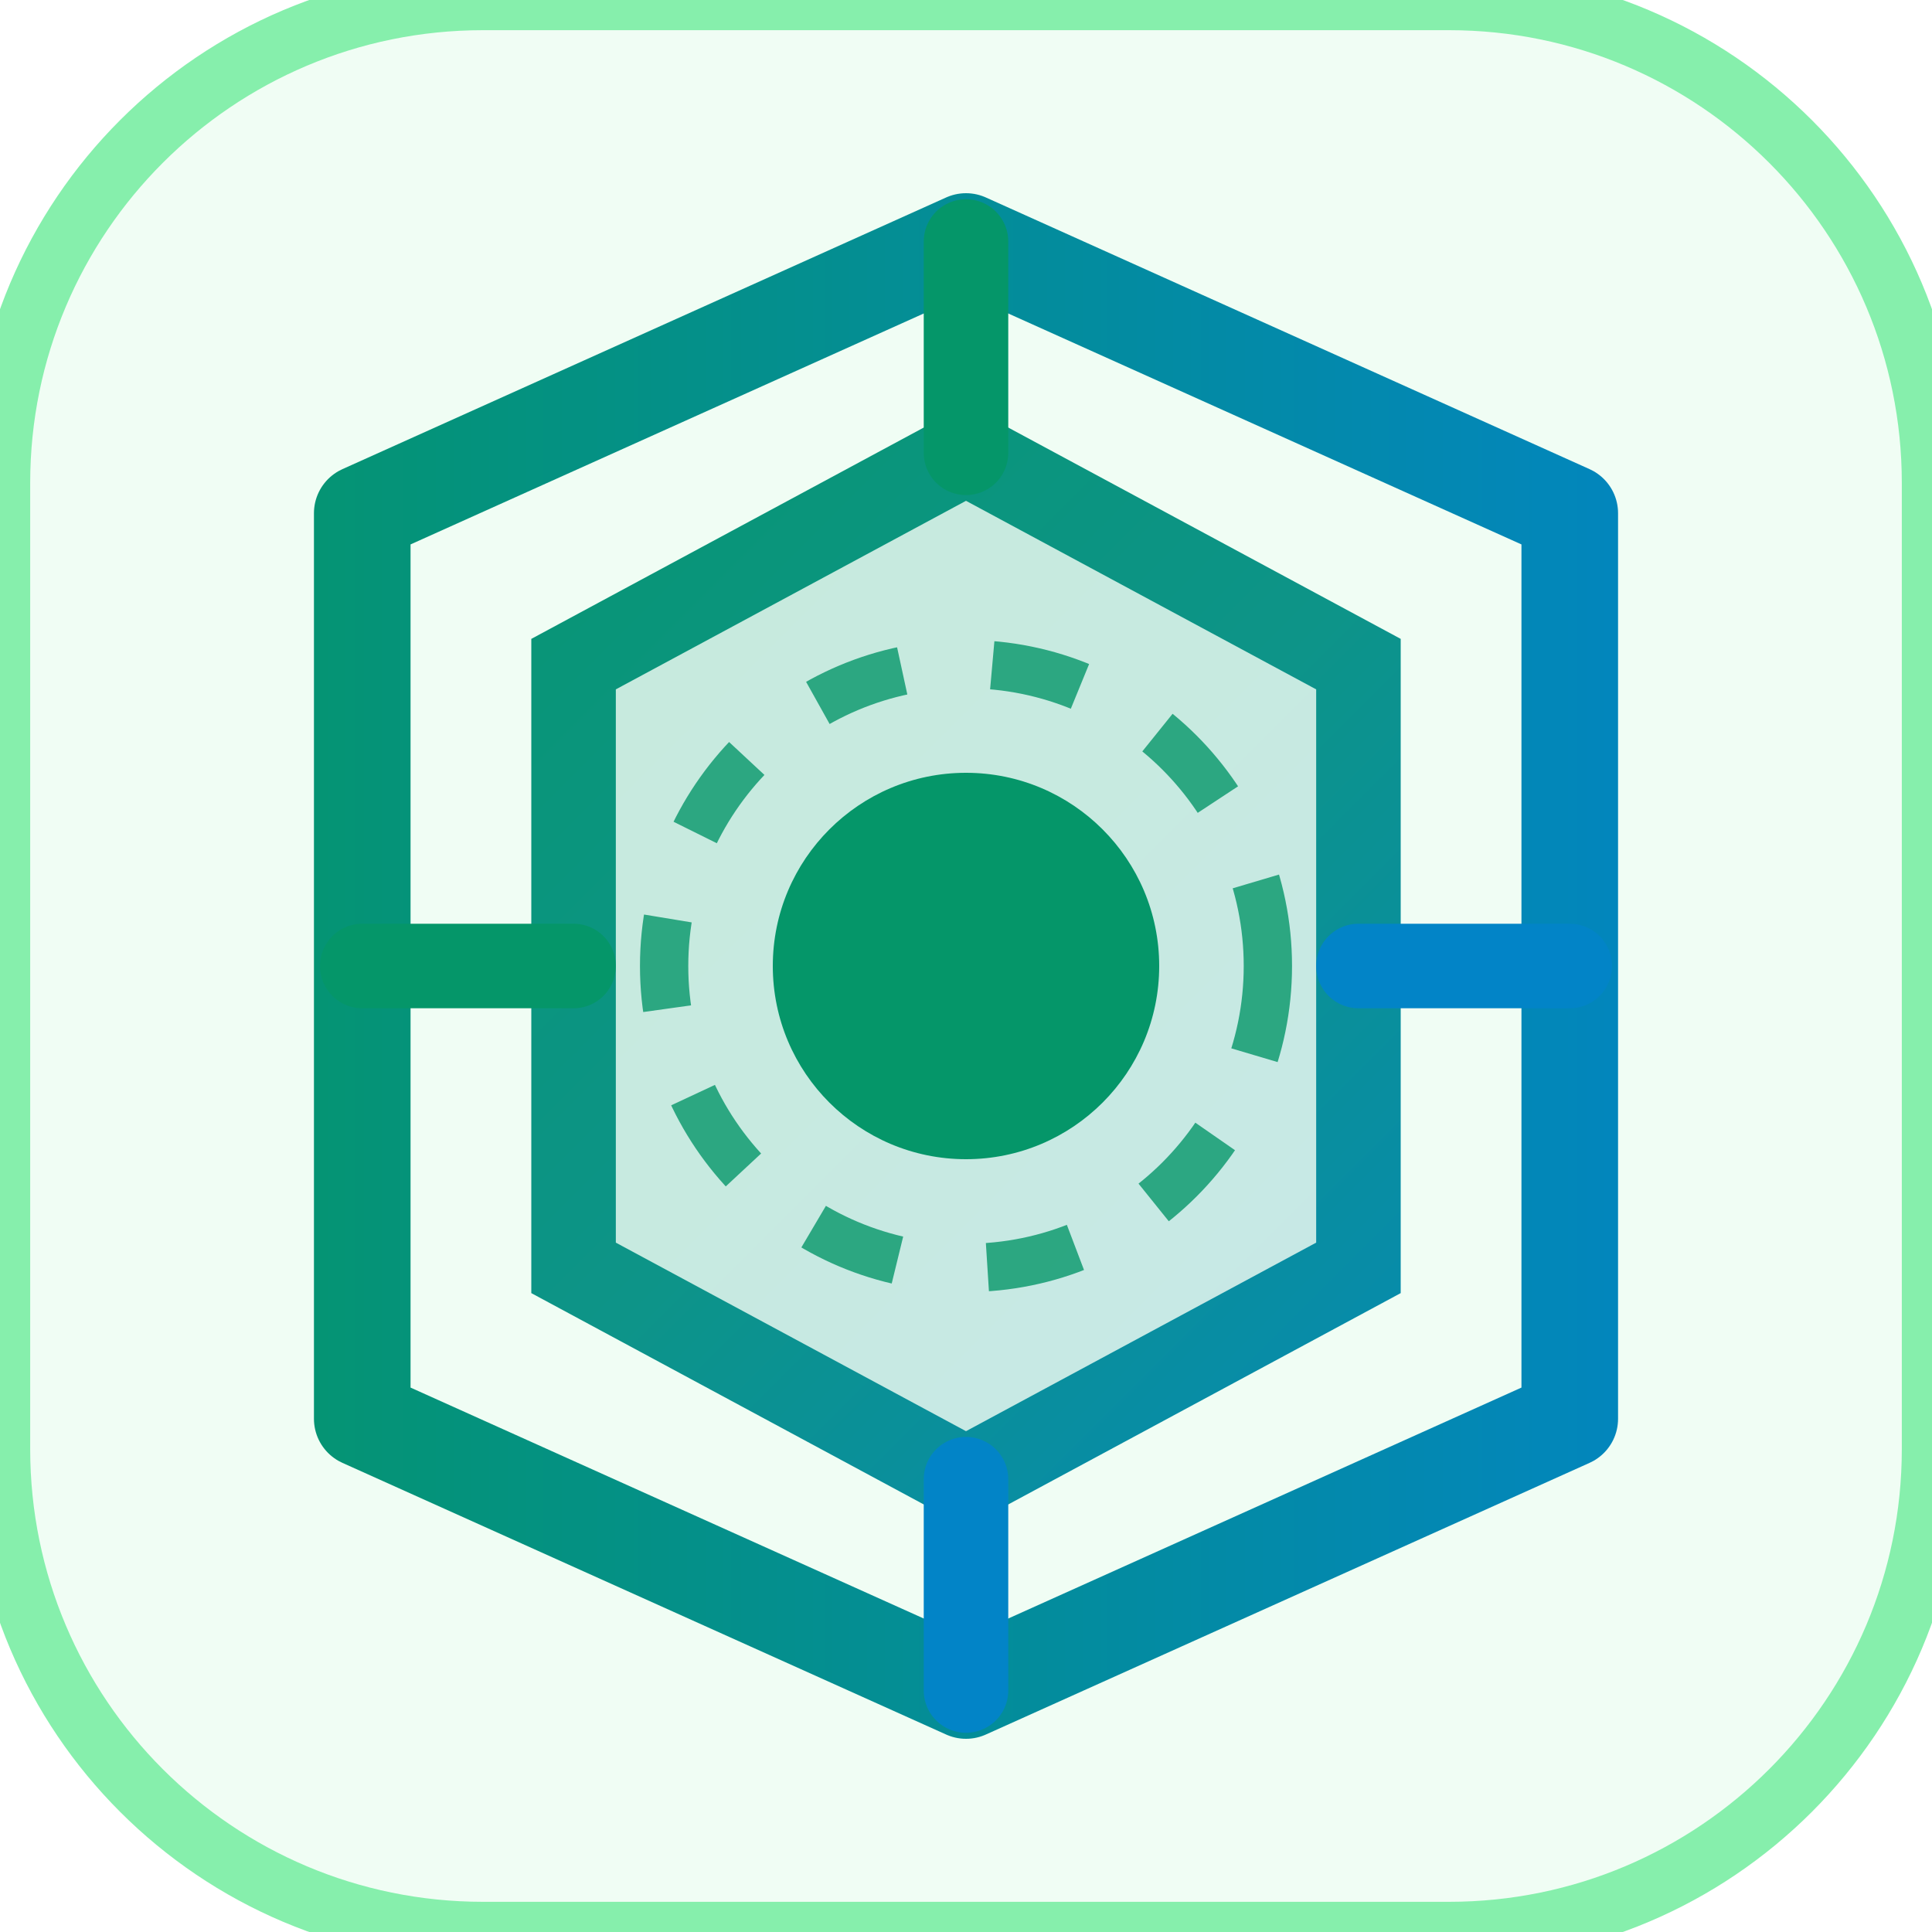
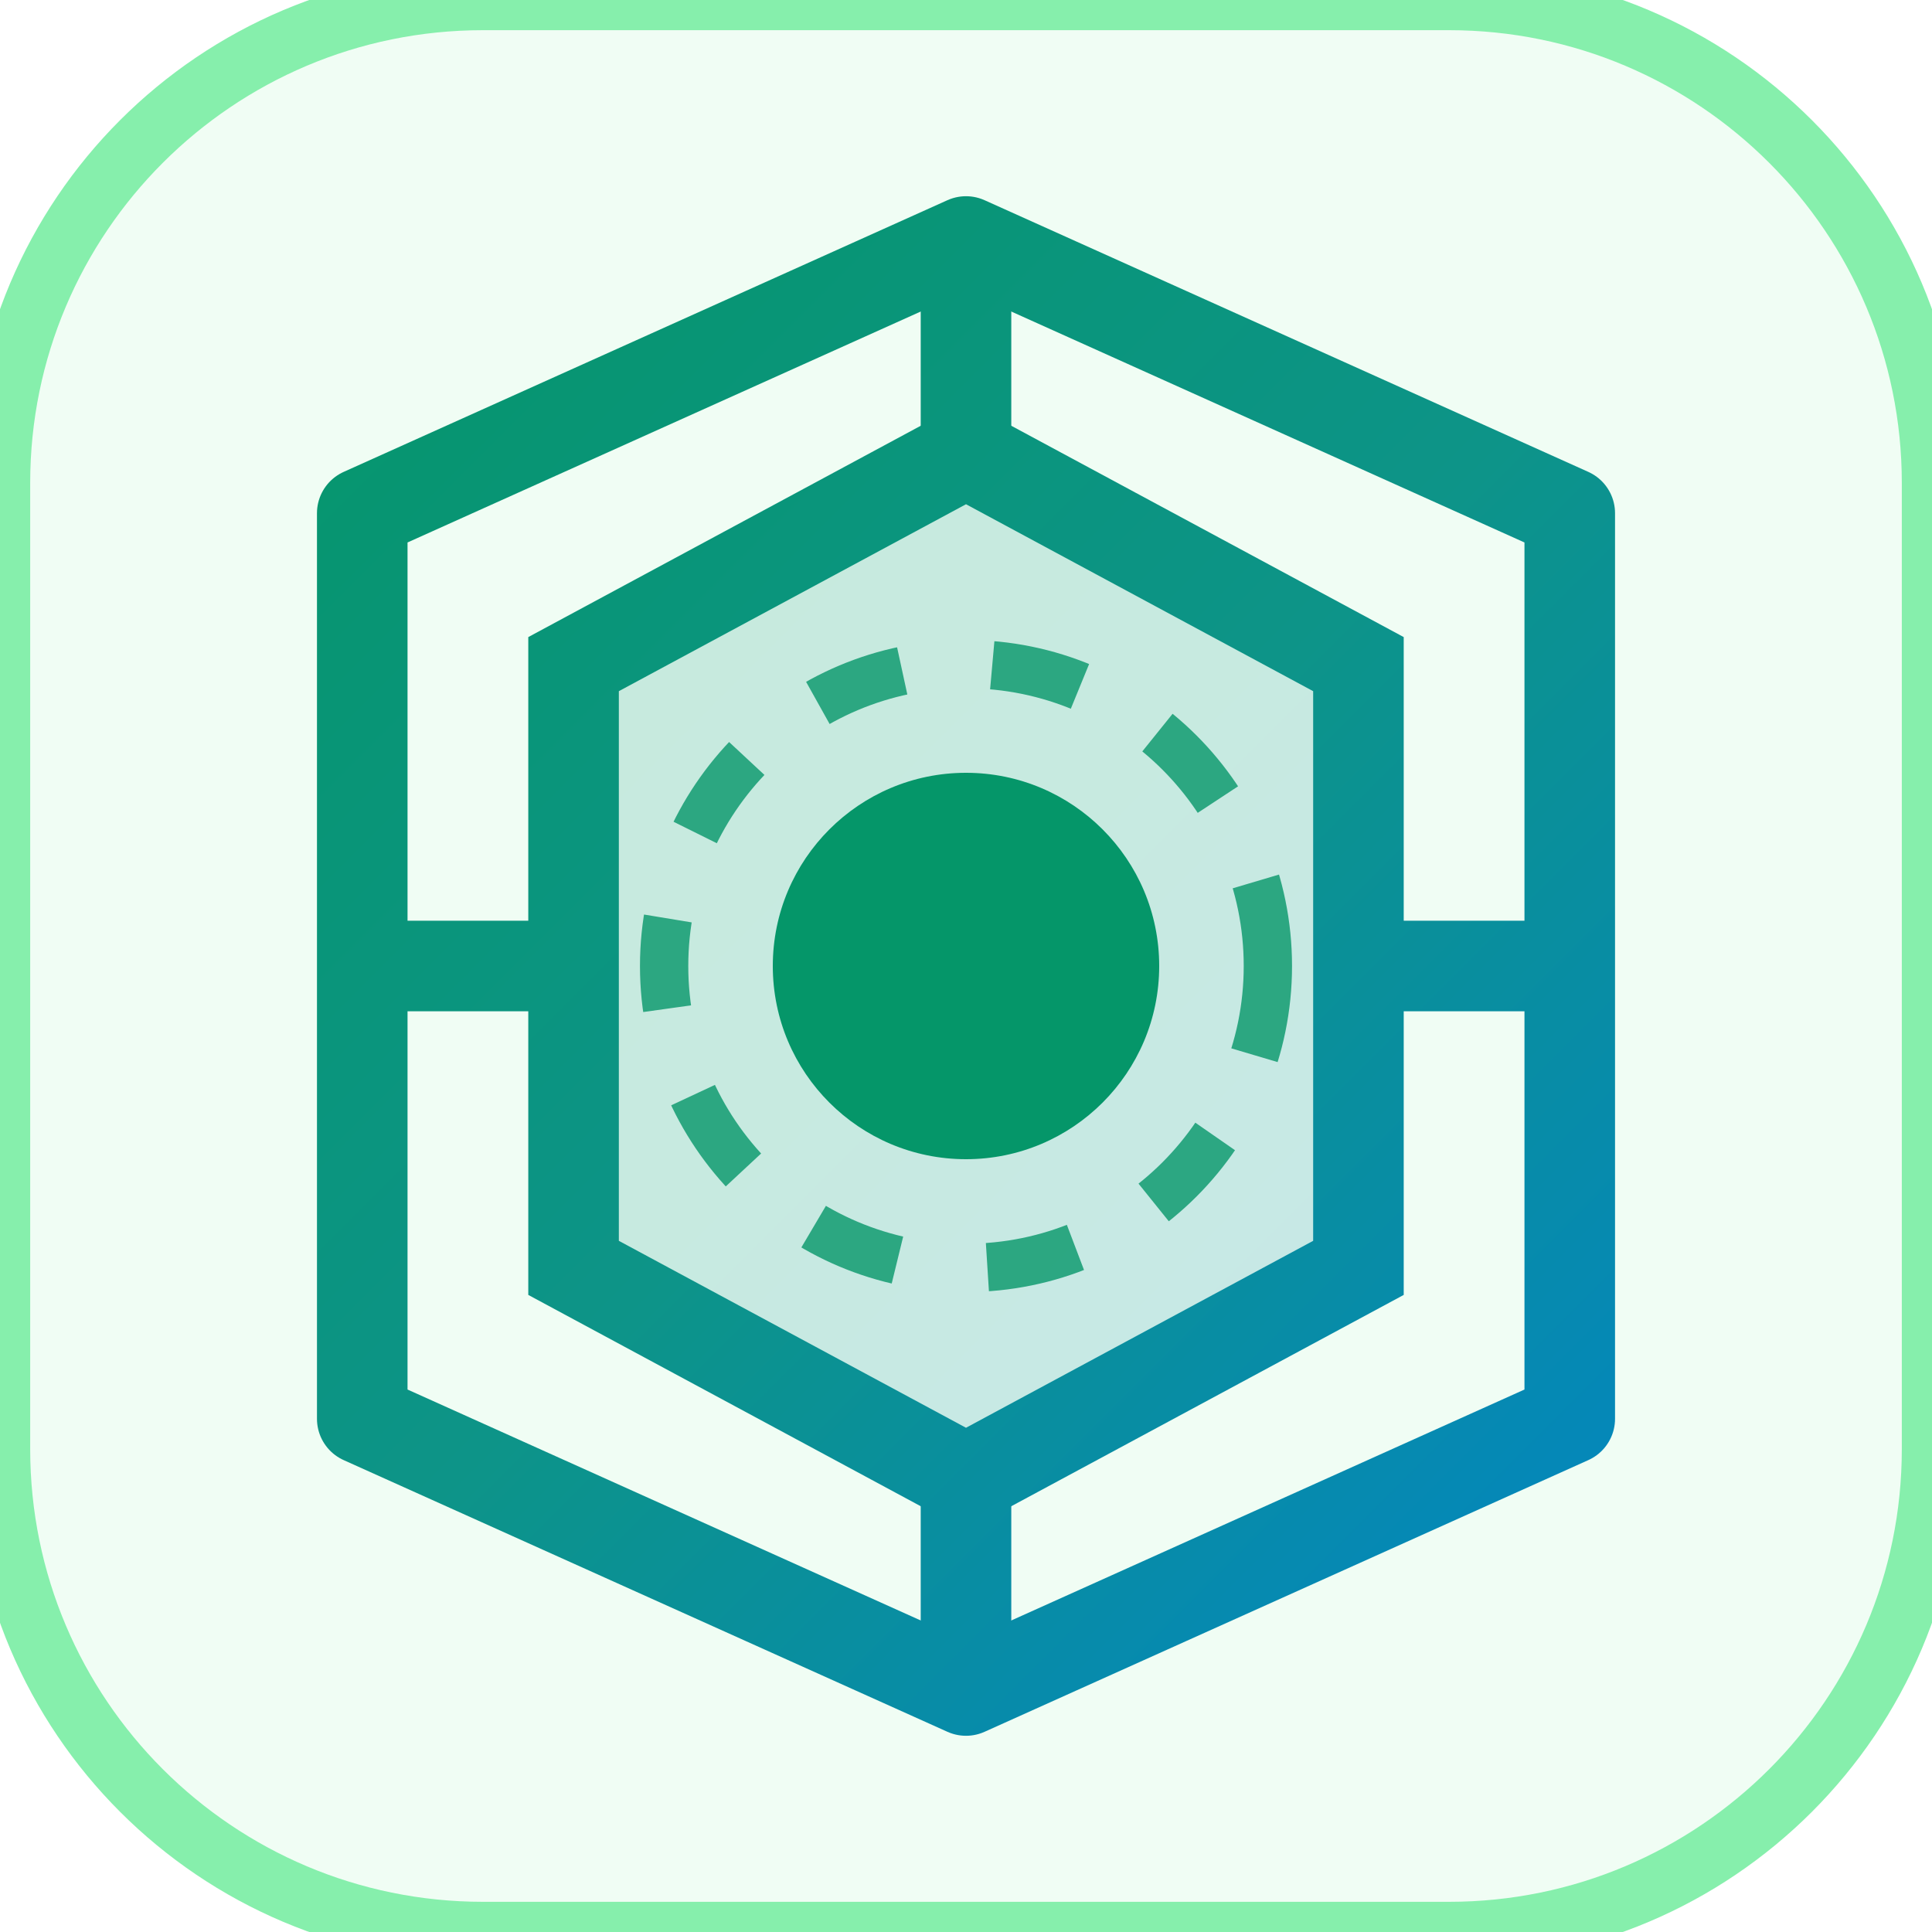
<svg xmlns="http://www.w3.org/2000/svg" viewBox="0 0 32 32" fill="none">
  <defs>
    <linearGradient id="gemGradLight" x1="4" y1="4" x2="28" y2="28" gradientUnits="userSpaceOnUse">
      <stop stop-color="#059669" />
      <stop offset="0.5" stop-color="#0d9488" />
      <stop offset="1" stop-color="#0284c7" />
    </linearGradient>
    <linearGradient id="orbitGradLight" x1="2" y1="16" x2="30" y2="16" gradientUnits="userSpaceOnUse">
      <stop stop-color="#059669" />
      <stop offset="1" stop-color="#0284c7" />
    </linearGradient>
  </defs>
  <rect width="32" height="32" rx="8" fill="#f0fdf4" stroke="#86efac" stroke-width="1" />
-   <polygon points="16,4 26,8.5 26,23.5 16,28 6,23.5 6,8.5" stroke="url(#orbitGradLight)" stroke-width="1.6" stroke-linecap="round" stroke-linejoin="round" />
-   <polygon points="16,7.5 22.5,11 22.5,21 16,24.5 9.5,21 9.5,11" fill="url(#gemGradLight)" fill-opacity="0.18" stroke="url(#gemGradLight)" stroke-width="1.4" />
+   <polygon points="16,4 26,8.5 26,23.5 16,28 6,23.5 6,8.5" stroke="url(#gemGradLight)" stroke-width="1.5" stroke-linecap="round" stroke-linejoin="round" />
+   <polygon points="16,7.5 22.5,11 22.5,21 16,24.5 9.5,21 9.5,11" fill="url(#gemGradLight)" fill-opacity="0.18" stroke="url(#gemGradLight)" stroke-width="1.5" />
  <circle cx="16" cy="16" r="3.2" fill="#059669" />
  <circle cx="16" cy="16" r="5" stroke="#059669" stroke-width="0.8" stroke-dasharray="1.5 1.5" opacity="0.8" />
-   <line x1="16" y1="4" x2="16" y2="7.5" stroke="#059669" stroke-width="1.4" stroke-linecap="round" />
-   <line x1="16" y1="24.5" x2="16" y2="28" stroke="#0284c7" stroke-width="1.4" stroke-linecap="round" />
-   <line x1="6" y1="16" x2="9.5" y2="16" stroke="#059669" stroke-width="1.4" stroke-linecap="round" />
-   <line x1="22.5" y1="16" x2="26" y2="16" stroke="#0284c7" stroke-width="1.4" stroke-linecap="round" />
+   <line stroke="url(#gemGradLight)" x1="16" y1="4" x2="16" y2="7.5" stroke-width="1.5" stroke-linecap="butt" />
+   <line stroke="url(#gemGradLight)" x1="16" y1="24.5" x2="16" y2="28" stroke-width="1.5" stroke-linecap="butt" />
+   <line stroke="url(#gemGradLight)" x1="6" y1="16" x2="9.5" y2="16" stroke-width="1.5" stroke-linecap="butt" />
+   <line stroke="url(#gemGradLight)" x1="22.5" y1="16" x2="26" y2="16" stroke-width="1.5" stroke-linecap="butt" />
</svg>
